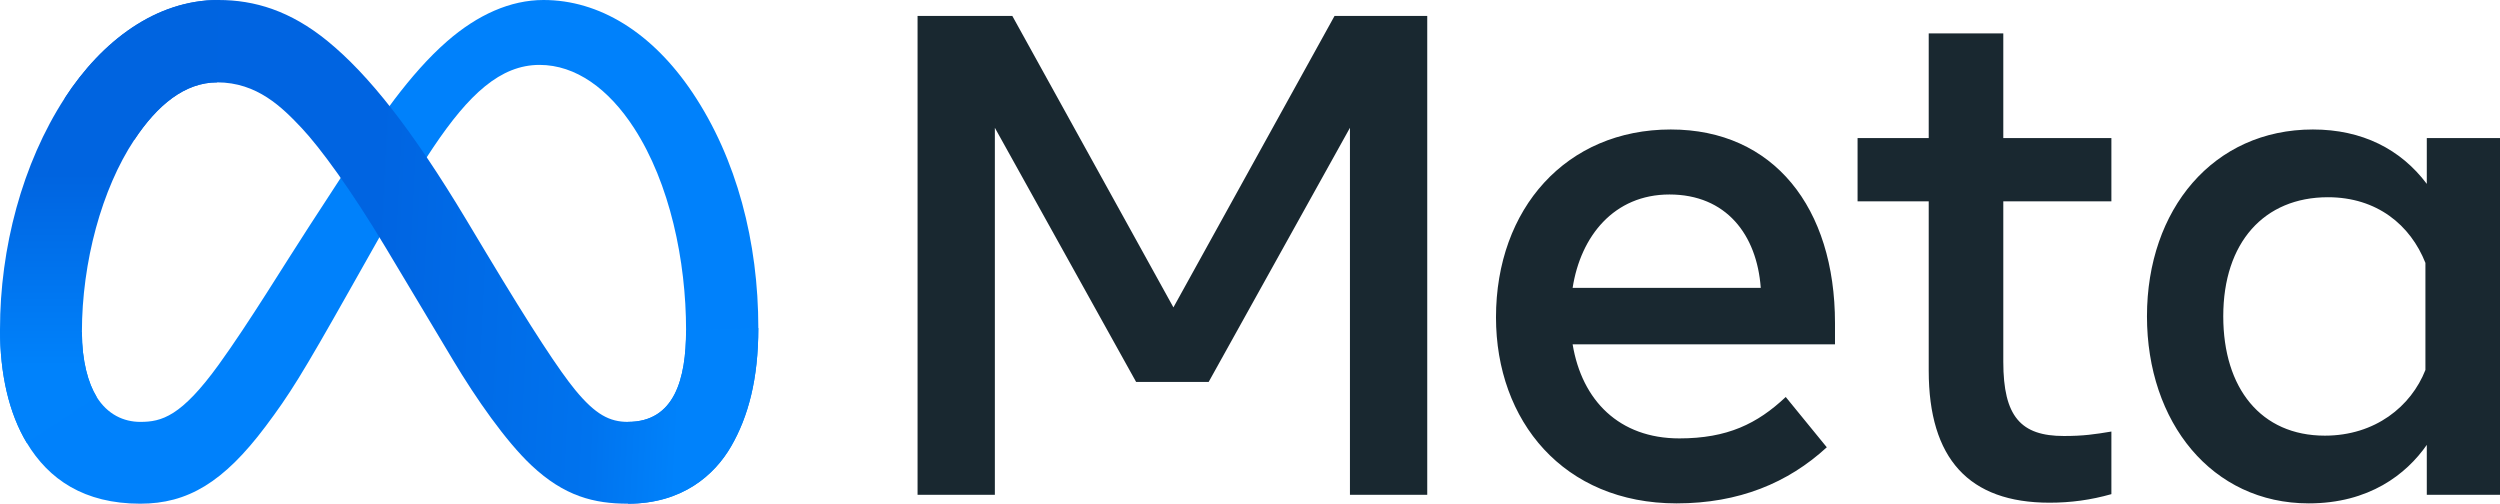
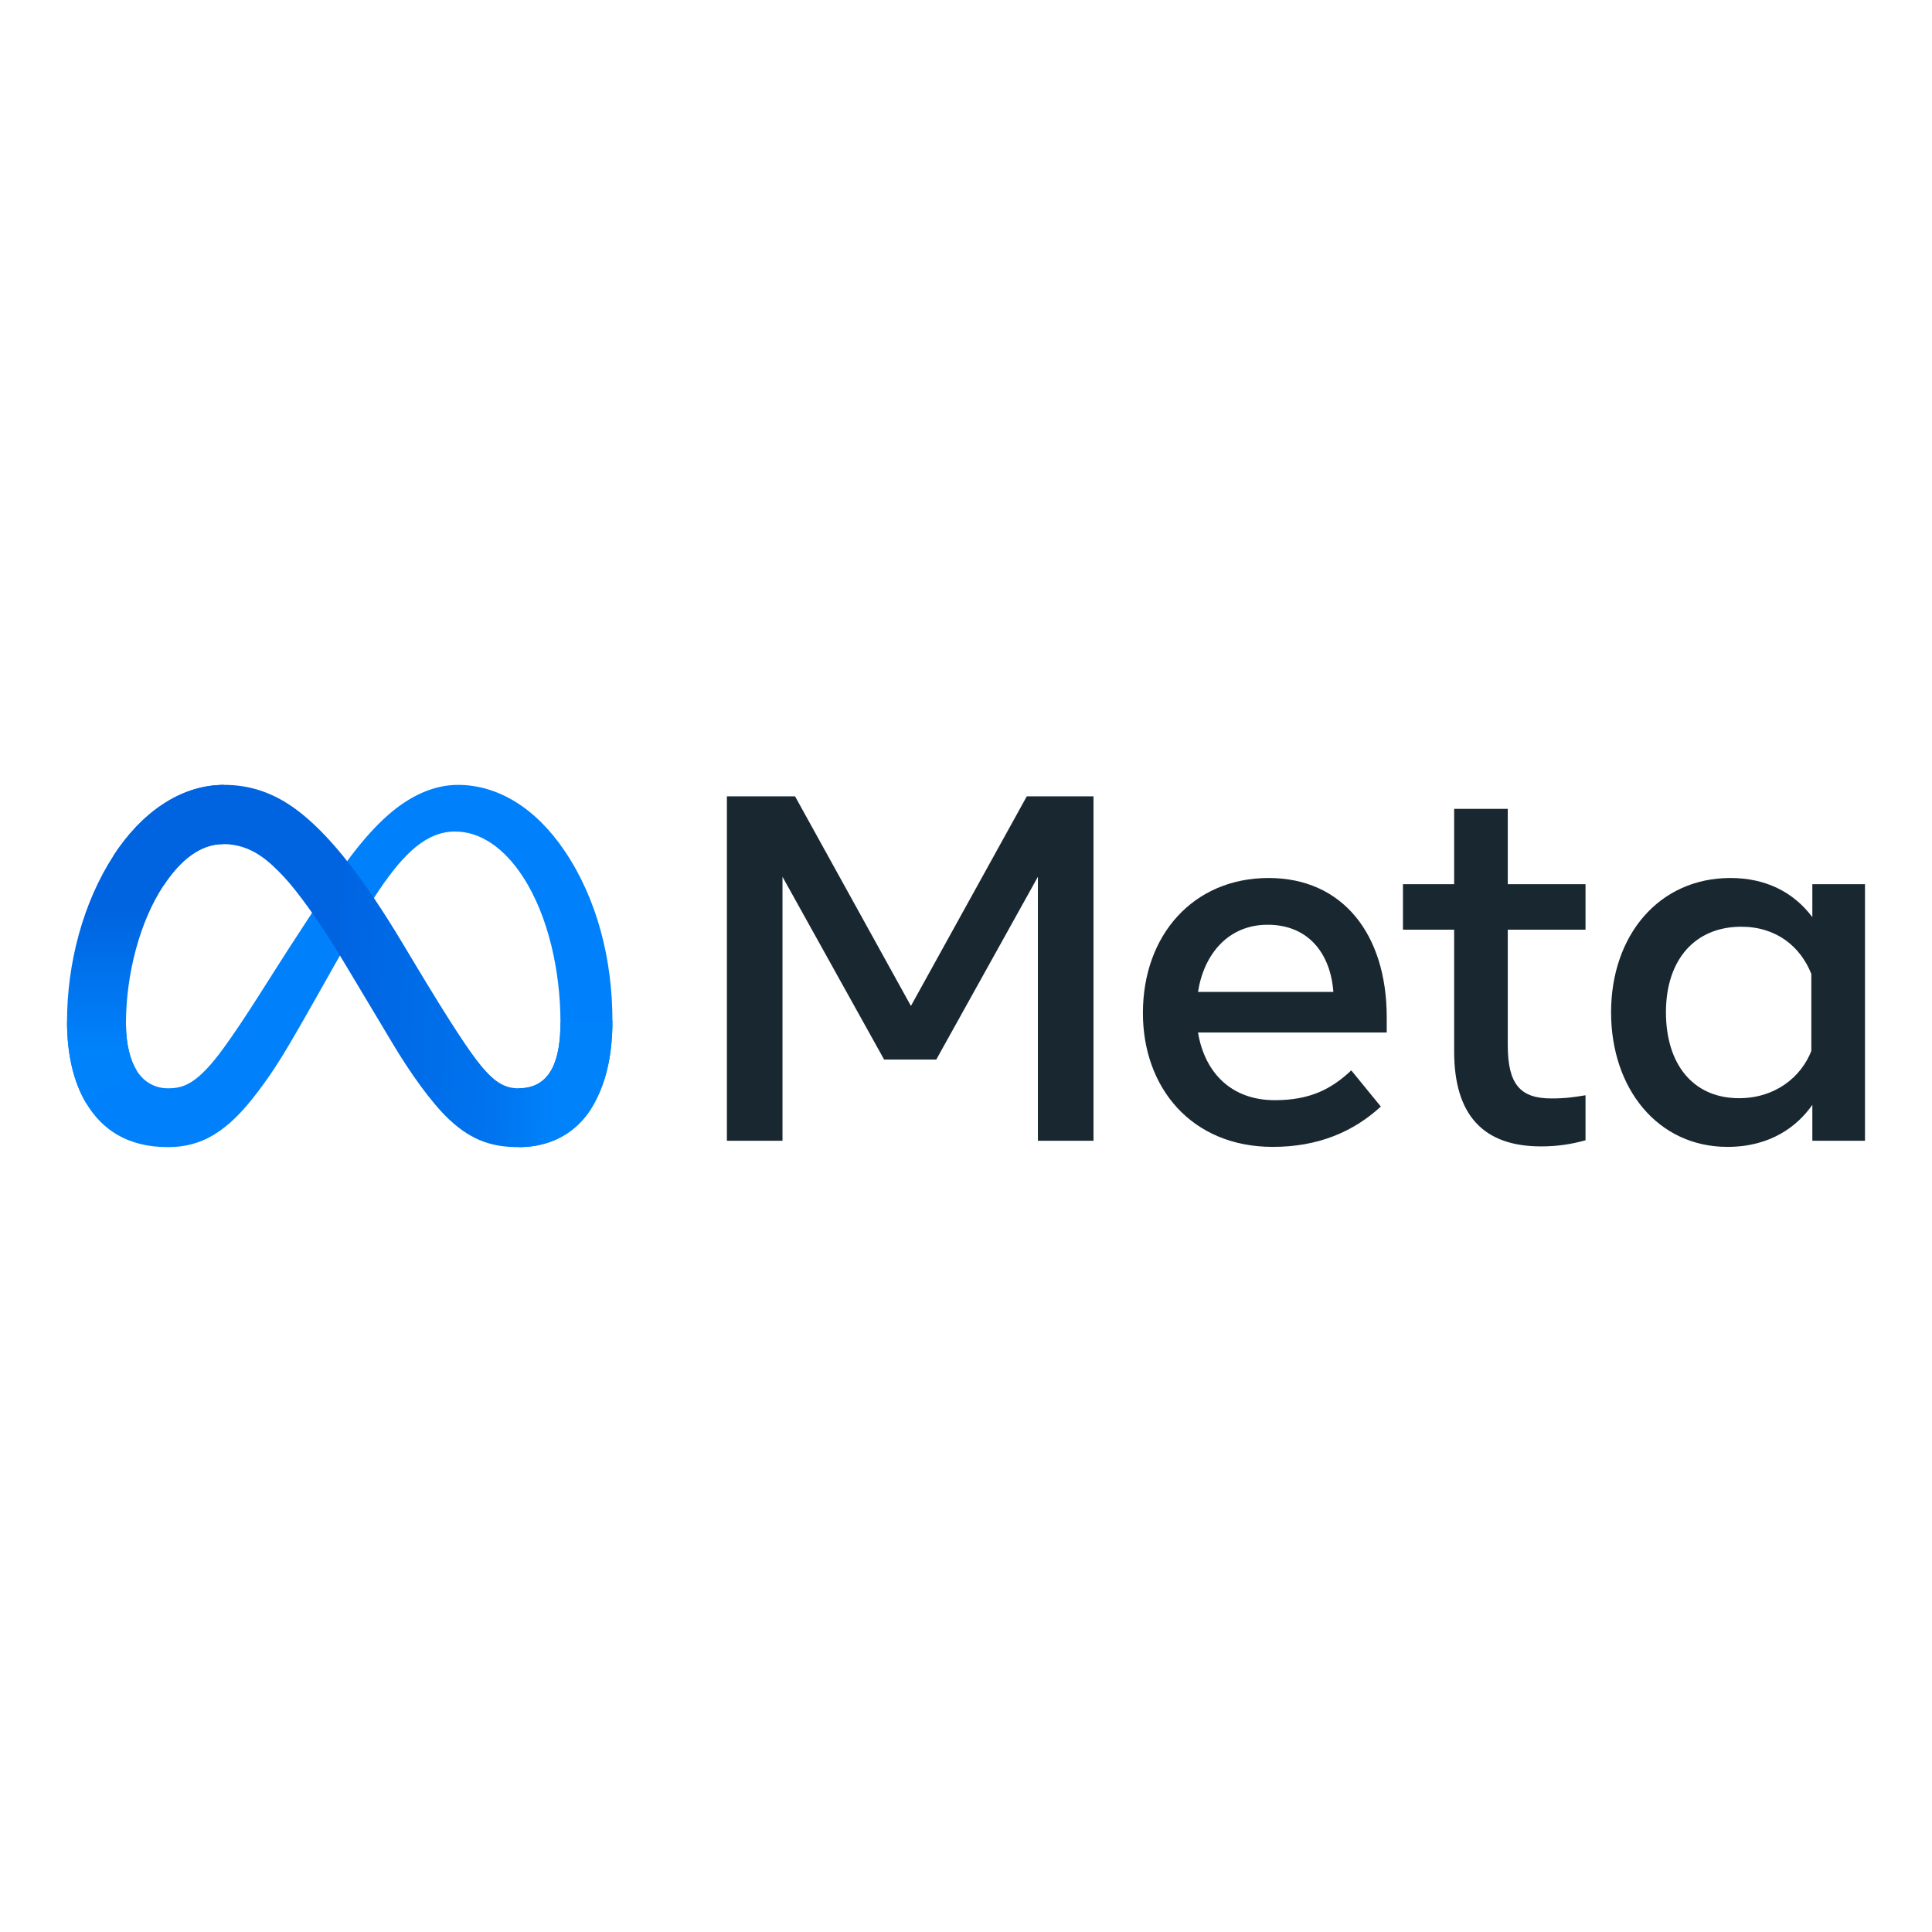
- <svg xmlns="http://www.w3.org/2000/svg" width="948" height="191">
+ <svg xmlns="http://www.w3.org/2000/svg" width="40px" height="40px" viewBox="0 0 40 40" version="1.1">
  <defs>
-     <linearGradient id="Grad_Logo1" x1="61" y1="117" x2="259" y2="127" gradientUnits="userSpaceOnUse">
-       <stop style="stop-color:#0064e1" offset="0" />
-       <stop style="stop-color:#0064e1" offset="0.4" />
-       <stop style="stop-color:#0073ee" offset="0.83" />
-       <stop style="stop-color:#0082fb" offset="1" />
+     <linearGradient x1="13.878%" y1="55.934%" x2="89.144%" y2="58.694%" id="linearGradient-1">
+       <stop stop-color="#0064E1" offset="0%" />
+       <stop stop-color="#0064E1" offset="40%" />
+       <stop stop-color="#0073EE" offset="83%" />
+       <stop stop-color="#0082FB" offset="100%" />
    </linearGradient>
-     <linearGradient id="Grad_Logo2" x1="45" y1="139" x2="45" y2="66" gradientUnits="userSpaceOnUse">
-       <stop style="stop-color:#0082fb" offset="0" />
-       <stop style="stop-color:#0064e0" offset="1" />
+     <linearGradient x1="54.315%" y1="82.782%" x2="54.315%" y2="39.307%" id="linearGradient-2">
+       <stop stop-color="#0082FB" offset="0%" />
+       <stop stop-color="#0064E0" offset="100%" />
    </linearGradient>
  </defs>
-   <path id="Logo0" style="fill:#0081fb" d="m31.06,125.96c0,10.98 2.41,19.41 5.56,24.51 4.13,6.68 10.29,9.51 16.57,9.51 8.1,0 15.51-2.01 29.79-21.76 11.44-15.83 24.92-38.05 33.99-51.98l15.36-23.6c10.67-16.39 23.02-34.61 37.18-46.96 11.56-10.08 24.03-15.68 36.58-15.68 21.07,0 41.14,12.21 56.5,35.11 16.81,25.08 24.97,56.67 24.97,89.27 0,19.38-3.82,33.62-10.32,44.87-6.28,10.88-18.52,21.75-39.11,21.75l0-31.02c17.63,0 22.03-16.2 22.03-34.74 0-26.42-6.16-55.74-19.73-76.69-9.63-14.86-22.11-23.94-35.84-23.94-14.85,0-26.8,11.2-40.23,31.17-7.14,10.61-14.47,23.54-22.7,38.13l-9.06,16.05c-18.2,32.27-22.81,39.62-31.91,51.75-15.95,21.24-29.57,29.29-47.5,29.29-21.27,0-34.72-9.21-43.05-23.09-6.8-11.31-10.14-26.15-10.14-43.06z" />
-   <path id="Logo1" style="fill:url(#Grad_Logo1)" d="m24.49,37.3c14.24-21.95 34.79-37.3 58.36-37.3 13.65,0 27.22,4.04 41.39,15.61 15.5,12.65 32.02,33.48 52.63,67.81l7.39,12.32c17.84,29.72 27.99,45.01 33.93,52.22 7.64,9.26 12.99,12.02 19.94,12.02 17.63,0 22.03-16.2 22.03-34.74l27.4-.86c0,19.38-3.82,33.62-10.32,44.87-6.28,10.88-18.52,21.75-39.11,21.75-12.8,0-24.14-2.78-36.68-14.61-9.64-9.08-20.91-25.21-29.58-39.71l-25.79-43.08c-12.94-21.62-24.81-37.74-31.68-45.04-7.39-7.85-16.89-17.33-32.05-17.33-12.27,0-22.69,8.61-31.41,21.78z" />
-   <path id="Logo2" style="fill:url(#Grad_Logo2)" d="m82.35,31.23c-12.27,0-22.69,8.61-31.41,21.78-12.33,18.61-19.88,46.33-19.88,72.95 0,10.98 2.41,19.41 5.56,24.51l-26.48,17.44c-6.8-11.31-10.14-26.15-10.14-43.06 0-30.75 8.44-62.8 24.49-87.55 14.24-21.95 34.79-37.3 58.36-37.3z" />
-   <path id="Text" style="fill:#192830" d="m347.94,6.04h35.93l61.09,110.52 61.1-110.52h35.15v181.6h-29.31v-139.18l-53.58,96.38h-27.5l-53.57-96.38v139.18h-29.31z m285.11,67.71c-21.02,0-33.68,15.82-36.71,35.41h71.34c-1.47-20.18-13.11-35.41-34.63-35.41z m-65.77,46.57c0-41.22 26.64-71.22 66.28-71.22 38.99,0 62.27,29.62 62.27,73.42v8.05h-99.49c3.53,21.31 17.67,35.67 40.47,35.67 18.19,0 29.56-5.55 40.34-15.7l15.57,19.07c-14.67,13.49-33.33,21.27-56.95,21.27-42.91,0-68.49-31.29-68.49-70.56z m164.09-43.97h-26.98v-24h26.98v-39.69h28.28v39.69h40.99v24h-40.99v60.83c0,20.77 6.64,28.15 22.96,28.15 7.45,0 11.72-.64 18.03-1.69v23.74c-7.86,2.22-15.36,3.24-23.48,3.24-30.53,0-45.79-16.68-45.79-50.07z m188.35,23.34c-5.68-14.34-18.35-24.9-36.97-24.9-24.2,0-39.69,17.17-39.69,45.14 0,27.27 14.26,45.27 38.53,45.27 19.08,0 32.7-11.1 38.13-24.91z m28.28,87.95h-27.76v-18.94c-7.76,11.15-21.88,22.18-44.75,22.18-36.78,0-61.36-30.79-61.36-70.95 0-40.54 25.17-70.83 62.92-70.83 18.66,0 33.3,7.46 43.19,20.63v-17.38h27.76z" />
+   <g id="Meta" stroke="none" stroke-width="1" fill="none" fill-rule="evenodd">
+     <g transform="translate(1.3876, 16.25)" fill-rule="nonzero">
+       <path d="M1.22,4.946 C1.22,5.377 1.314,5.708 1.438,5.909 C1.6,6.171 1.842,6.282 2.089,6.282 C2.407,6.282 2.698,6.203 3.258,5.427 C3.708,4.806 4.237,3.933 4.593,3.386 L5.196,2.46 C5.615,1.816 6.1,1.101 6.656,0.616 C7.11,0.22 7.6,0 8.092,0 C8.92,0 9.708,0.479 10.311,1.379 C10.971,2.363 11.292,3.604 11.292,4.884 C11.292,5.645 11.142,6.204 10.886,6.646 C10.64,7.073 10.159,7.5 9.351,7.5 L9.351,6.282 C10.043,6.282 10.216,5.646 10.216,4.918 C10.216,3.88 9.974,2.729 9.441,1.906 C9.063,1.323 8.573,0.966 8.034,0.966 C7.45,0.966 6.981,1.406 6.454,2.19 C6.174,2.607 5.886,3.115 5.563,3.688 L5.207,4.318 C4.492,5.585 4.311,5.874 3.954,6.35 C3.327,7.184 2.793,7.5 2.089,7.5 C1.253,7.5 0.725,7.138 0.398,6.593 C0.131,6.149 0,5.566 0,4.902 L1.22,4.946 Z" id="Logo0" fill="#0081FB" />
+       <path d="M0.962,1.465 C1.521,0.603 2.328,0 3.253,0 C3.789,0 4.322,0.159 4.878,0.613 C5.487,1.11 6.136,1.928 6.945,3.276 L7.235,3.759 C7.936,4.926 8.334,5.527 8.568,5.81 C8.868,6.174 9.078,6.282 9.351,6.282 C10.043,6.282 10.216,5.646 10.216,4.918 L11.292,4.884 C11.292,5.645 11.142,6.204 10.886,6.646 C10.64,7.073 10.159,7.5 9.351,7.5 C8.848,7.5 8.403,7.391 7.91,6.926 C7.532,6.57 7.089,5.936 6.749,5.367 L5.736,3.675 C5.228,2.826 4.762,2.193 4.492,1.907 C4.202,1.599 3.829,1.226 3.234,1.226 C2.752,1.226 2.343,1.564 2,2.082 L0.962,1.465 Z" id="Logo1" fill="url(#linearGradient-1)" />
+       <path d="M3.234,1.226 C2.752,1.226 2.343,1.564 2,2.082 C1.516,2.812 1.22,3.901 1.22,4.946 C1.22,5.377 1.314,5.708 1.438,5.909 L0.398,6.593 C0.131,6.149 0,5.566 0,4.902 C0,3.695 0.331,2.437 0.962,1.465 C1.521,0.603 2.328,0 3.253,0 L3.234,1.226 Z" id="Logo2" fill="url(#linearGradient-2)" />
+       <path d="M13.662,0.237 L15.073,0.237 L17.472,4.577 L19.871,0.237 L21.252,0.237 L21.252,7.368 L20.101,7.368 L20.101,1.903 L17.997,5.687 L16.917,5.687 L14.813,1.903 L14.813,7.368 L13.662,7.368 L13.662,0.237 Z M24.858,2.896 C24.032,2.896 23.535,3.517 23.416,4.286 L26.218,4.286 C26.16,3.494 25.703,2.896 24.858,2.896 Z M22.275,4.725 C22.275,3.106 23.321,1.928 24.878,1.928 C26.409,1.928 27.323,3.091 27.323,4.811 L27.323,5.127 L23.416,5.127 C23.555,5.964 24.11,6.528 25.005,6.528 C25.72,6.528 26.166,6.31 26.589,5.911 L27.201,6.66 C26.625,7.19 25.892,7.495 24.965,7.495 C23.28,7.495 22.275,6.267 22.275,4.725 Z M28.719,2.998 L27.659,2.998 L27.659,2.056 L28.719,2.056 L28.719,0.497 L29.829,0.497 L29.829,2.056 L31.439,2.056 L31.439,2.998 L29.829,2.998 L29.829,5.387 C29.829,6.202 30.09,6.492 30.731,6.492 C31.023,6.492 31.191,6.467 31.439,6.426 L31.439,7.358 C31.13,7.445 30.835,7.485 30.517,7.485 C29.318,7.485 28.719,6.83 28.719,5.519 L28.719,2.998 Z M36.114,3.915 C35.891,3.351 35.394,2.937 34.663,2.937 C33.712,2.937 33.104,3.611 33.104,4.709 C33.104,5.78 33.664,6.487 34.617,6.487 C35.366,6.487 35.901,6.051 36.114,5.509 L36.114,3.915 Z M37.225,7.368 L36.135,7.368 L36.135,6.624 C35.83,7.062 35.276,7.495 34.378,7.495 C32.933,7.495 31.968,6.286 31.968,4.709 C31.968,3.117 32.957,1.928 34.439,1.928 C35.172,1.928 35.746,2.221 36.135,2.738 L36.135,2.056 L37.225,2.056 L37.225,7.368 Z" id="Text" fill="#192830" />
+     </g>
+   </g>
</svg>
